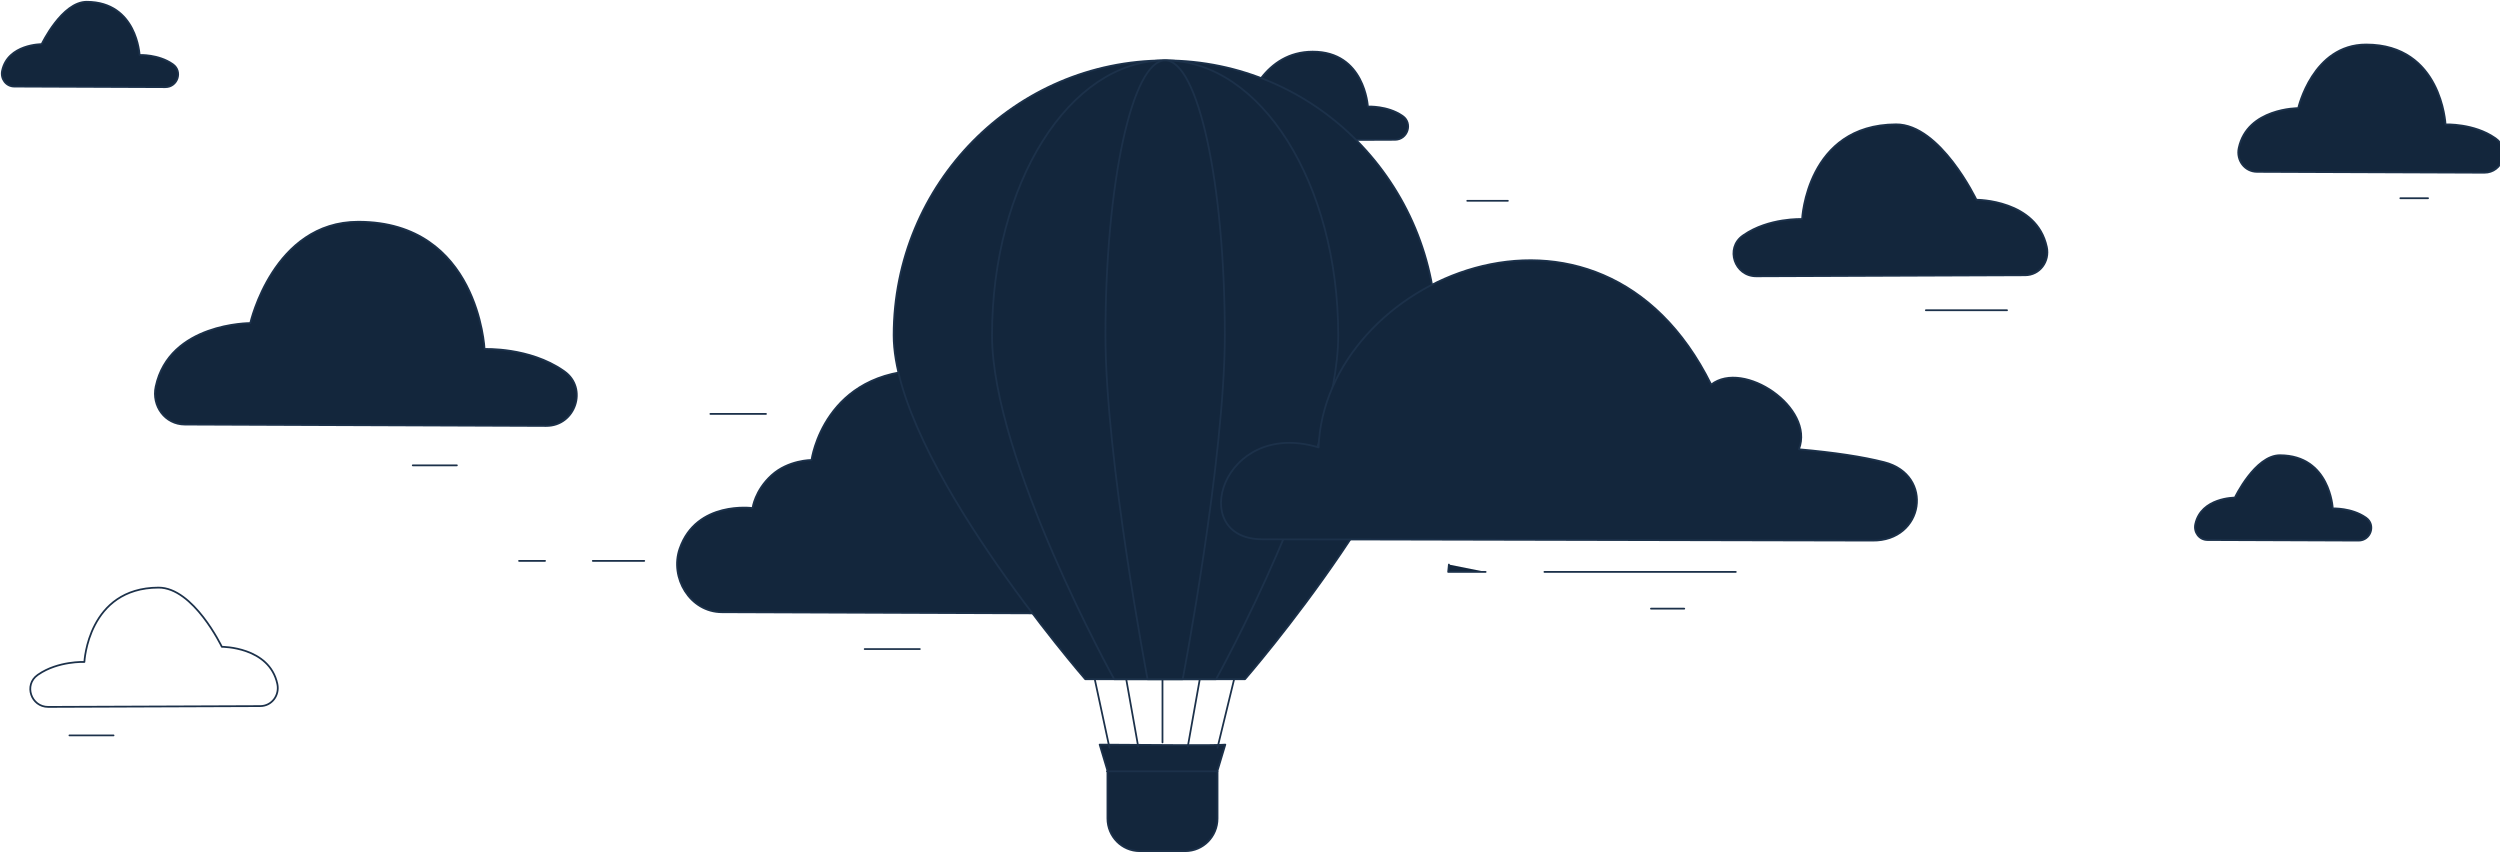
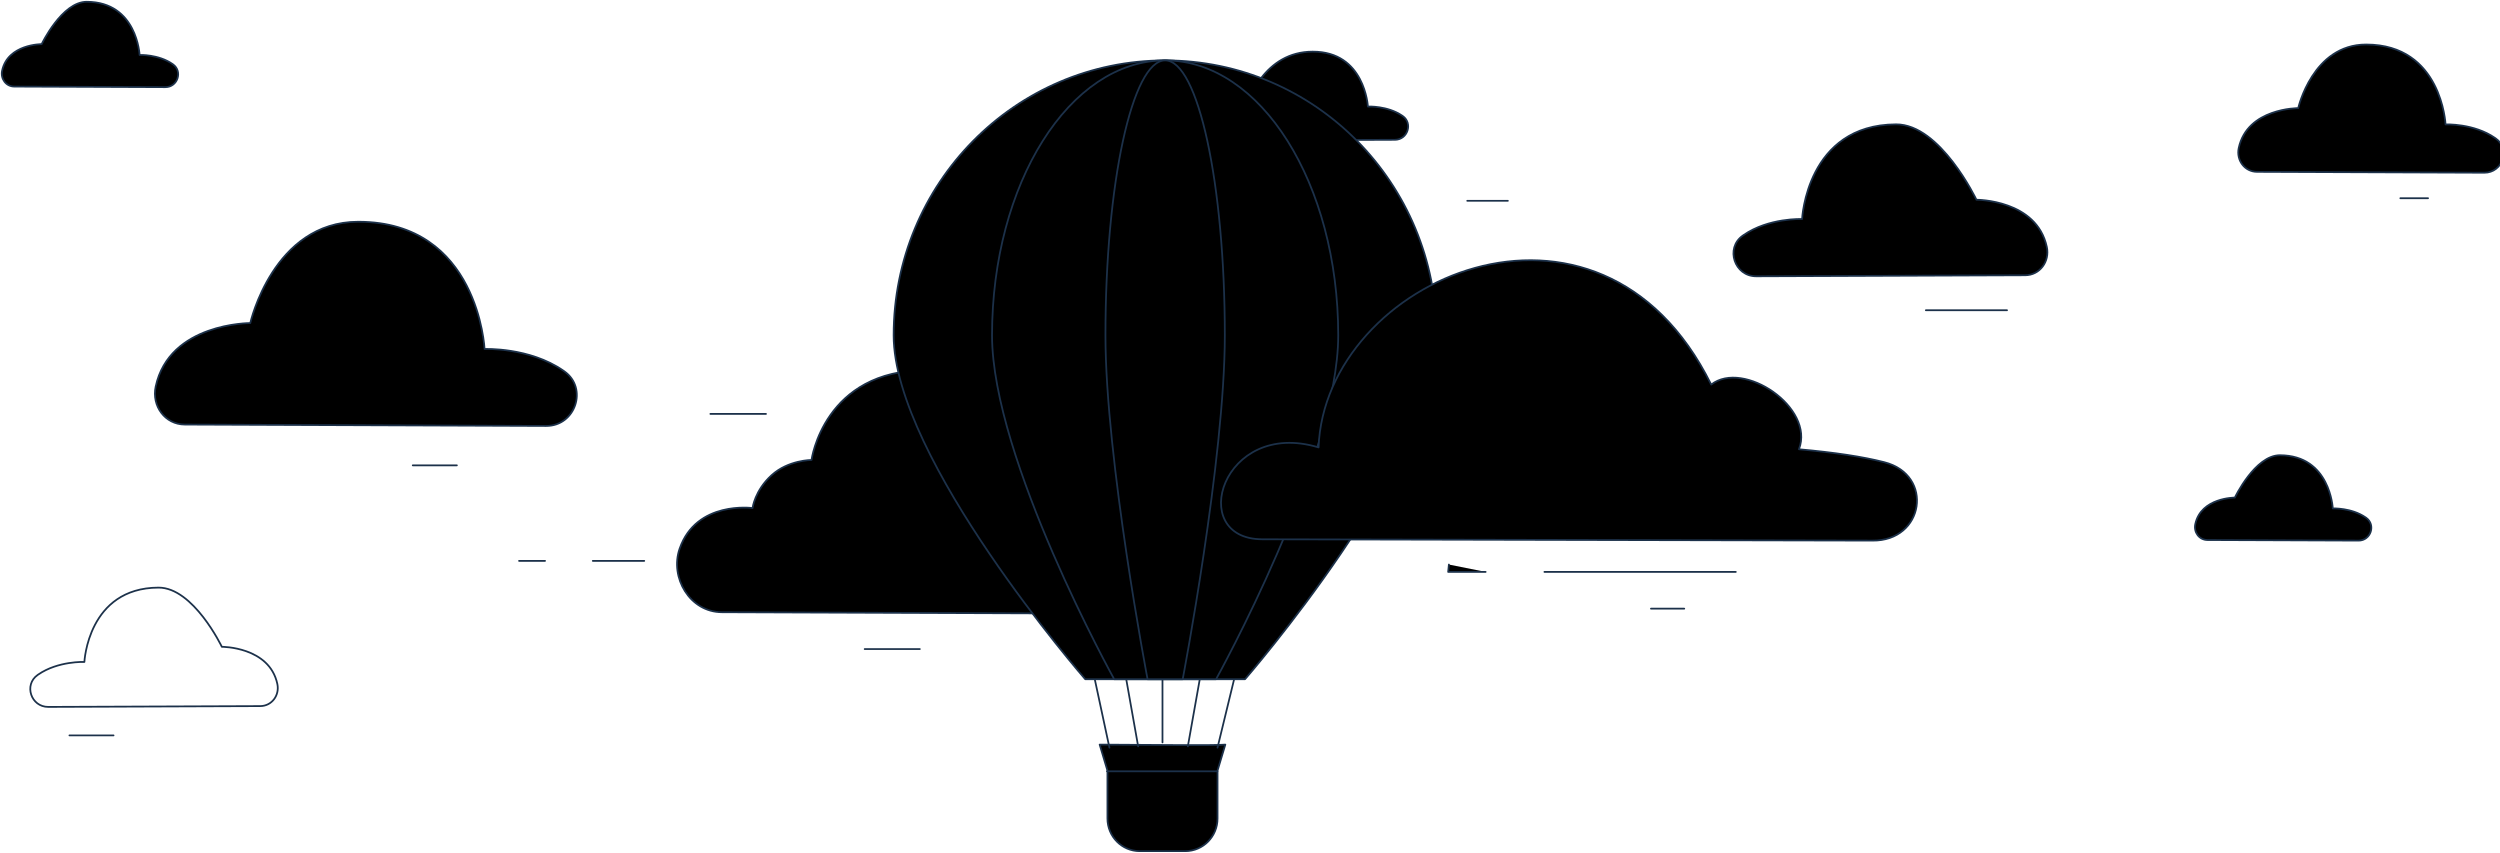
<svg xmlns="http://www.w3.org/2000/svg" width="1404" height="479" viewBox="0 0 1404 479" fill="none">
-   <path fill-rule="evenodd" clip-rule="evenodd" d="M1137.32 154.588L986.299 155.168C974.072 155.214 968.74 139.404 978.72 132.339C978.859 132.24 979.001 132.143 979.143 132.044C993.353 122.194 1012.05 123.014 1012.05 123.014C1012.05 123.014 1014.52 70.022 1064.83 69.829C1089.71 69.733 1109.97 112.175 1109.97 112.175C1109.97 112.175 1143.81 112.044 1149.51 138.739C1151.23 146.824 1145.59 154.557 1137.32 154.588Z" fill="#13263C" />
+   <path fill-rule="evenodd" clip-rule="evenodd" d="M1137.32 154.588L986.299 155.168C974.072 155.214 968.74 139.404 978.72 132.339C978.859 132.24 979.001 132.143 979.143 132.044C993.353 122.194 1012.05 123.014 1012.05 123.014C1012.05 123.014 1014.52 70.022 1064.83 69.829C1089.71 69.733 1109.97 112.175 1109.97 112.175C1109.97 112.175 1143.81 112.044 1149.51 138.739C1151.23 146.824 1145.59 154.557 1137.32 154.588Z" fill="#000000" />
  <path fill-rule="evenodd" clip-rule="evenodd" d="M1137.32 154.588L986.299 155.168C974.072 155.214 968.74 139.404 978.72 132.339C978.859 132.24 979.001 132.143 979.143 132.044C993.353 122.194 1012.05 123.014 1012.05 123.014C1012.05 123.014 1014.52 70.022 1064.83 69.829C1089.71 69.733 1109.97 112.175 1109.97 112.175C1109.97 112.175 1143.81 112.044 1149.51 138.739C1151.23 146.824 1145.59 154.557 1137.32 154.588Z" stroke="#1C314A" stroke-linecap="round" stroke-linejoin="round" />
  <path fill-rule="evenodd" clip-rule="evenodd" d="M146.145 396.545L27.089 397C17.449 397.037 13.246 384.623 21.114 379.077C21.223 379 21.335 378.923 21.447 378.845C32.65 371.112 47.393 371.756 47.393 371.756C47.393 371.756 49.339 330.151 89.001 330C108.611 329.925 124.586 363.246 124.586 363.246C124.586 363.246 151.261 363.143 155.754 384.102C157.116 390.449 152.663 396.52 146.145 396.545Z" stroke="#1C314A" stroke-linecap="round" stroke-linejoin="round" />
-   <path fill-rule="evenodd" clip-rule="evenodd" d="M103.8 238.435L306.747 239.213C323.178 239.276 330.344 218.03 316.933 208.538C316.744 208.404 316.554 208.271 316.363 208.139C297.269 194.902 272.135 196.002 272.135 196.002C272.135 196.002 268.819 124.53 201.21 124.53C153.401 124.53 140.55 181.437 140.55 181.437C140.55 181.437 95.08 181.262 87.418 217.136C85.098 228.002 92.687 238.393 103.8 238.435Z" fill="#13263C" />
+   <path fill-rule="evenodd" clip-rule="evenodd" d="M103.8 238.435L306.747 239.213C323.178 239.276 330.344 218.03 316.933 208.538C316.744 208.404 316.554 208.271 316.363 208.139C297.269 194.902 272.135 196.002 272.135 196.002C272.135 196.002 268.819 124.53 201.21 124.53C153.401 124.53 140.55 181.437 140.55 181.437C140.55 181.437 95.08 181.262 87.418 217.136C85.098 228.002 92.687 238.393 103.8 238.435Z" fill="#000000" />
  <path fill-rule="evenodd" clip-rule="evenodd" d="M103.8 238.435L306.747 239.213C323.178 239.276 330.344 218.03 316.933 208.538C316.744 208.404 316.554 208.271 316.363 208.139C297.269 194.902 272.135 196.002 272.135 196.002C272.135 196.002 268.819 124.53 201.21 124.53C153.401 124.53 140.55 181.437 140.55 181.437C140.55 181.437 95.08 181.262 87.418 217.136C85.098 228.002 92.687 238.393 103.8 238.435Z" stroke="#1C314A" stroke-linecap="round" stroke-linejoin="round" />
-   <path fill-rule="evenodd" clip-rule="evenodd" d="M703.49 78.817L783.404 78.509C790.549 78.482 793.594 69.22 787.731 65.138C787.647 65.082 787.565 65.024 787.482 64.968C779.135 59.276 768.211 59.838 768.211 59.838C768.211 59.838 766.533 28.887 737.137 29C710.561 29.102 700.063 55.226 696.297 69.611C695.072 74.284 698.659 78.836 703.49 78.817Z" fill="#13263C" />
+   <path fill-rule="evenodd" clip-rule="evenodd" d="M703.49 78.817L783.404 78.509C790.549 78.482 793.594 69.22 787.731 65.138C787.647 65.082 787.565 65.024 787.482 64.968C779.135 59.276 768.211 59.838 768.211 59.838C768.211 59.838 766.533 28.887 737.137 29C710.561 29.102 700.063 55.226 696.297 69.611C695.072 74.284 698.659 78.836 703.49 78.817Z" fill="#000000" />
  <path fill-rule="evenodd" clip-rule="evenodd" d="M703.49 78.817L783.404 78.509C790.549 78.482 793.594 69.22 787.731 65.138C787.647 65.082 787.565 65.024 787.482 64.968C779.135 59.276 768.211 59.838 768.211 59.838C768.211 59.838 766.533 28.887 737.137 29C710.561 29.102 700.063 55.226 696.297 69.611C695.072 74.284 698.659 78.836 703.49 78.817Z" stroke="#1C314A" stroke-linecap="round" stroke-linejoin="round" />
-   <path fill-rule="evenodd" clip-rule="evenodd" d="M405.406 343.822L679.088 344.825C704.779 344.92 703.677 323.762 695.313 316.361C686.741 308.775 669.735 311.778 669.735 311.778C669.735 311.778 664.728 297.531 648.1 290.543C633.391 284.362 617.947 287.221 617.947 287.221C617.947 287.221 617.983 277.457 608.58 269.335C599.177 261.213 586.599 261.953 586.599 261.953C586.599 261.953 578.15 208.08 520.378 207.87C462.607 207.658 455.74 258.33 455.74 258.33C455.74 258.33 442.771 258.283 433.307 266.895C423.843 275.507 422.628 285.328 422.628 285.328C422.628 285.328 391.099 280.961 381.671 308.138C376.053 324.335 387.404 343.756 405.406 343.822Z" fill="#13263C" />
+   <path fill-rule="evenodd" clip-rule="evenodd" d="M405.406 343.822L679.088 344.825C704.779 344.92 703.677 323.762 695.313 316.361C686.741 308.775 669.735 311.778 669.735 311.778C669.735 311.778 664.728 297.531 648.1 290.543C633.391 284.362 617.947 287.221 617.947 287.221C617.947 287.221 617.983 277.457 608.58 269.335C599.177 261.213 586.599 261.953 586.599 261.953C586.599 261.953 578.15 208.08 520.378 207.87C462.607 207.658 455.74 258.33 455.74 258.33C455.74 258.33 442.771 258.283 433.307 266.895C423.843 275.507 422.628 285.328 422.628 285.328C422.628 285.328 391.099 280.961 381.671 308.138C376.053 324.335 387.404 343.756 405.406 343.822Z" fill="#000000" />
  <path fill-rule="evenodd" clip-rule="evenodd" d="M405.406 343.822L679.088 344.825C704.779 344.92 703.677 323.762 695.313 316.361C686.741 308.775 669.735 311.778 669.735 311.778C669.735 311.778 664.728 297.531 648.1 290.543C633.391 284.362 617.947 287.221 617.947 287.221C617.947 287.221 617.983 277.457 608.58 269.335C599.177 261.213 586.599 261.953 586.599 261.953C586.599 261.953 578.15 208.08 520.378 207.87C462.607 207.658 455.74 258.33 455.74 258.33C455.74 258.33 442.771 258.283 433.307 266.895C423.843 275.507 422.628 285.328 422.628 285.328C422.628 285.328 391.099 280.961 381.671 308.138C376.053 324.335 387.404 343.756 405.406 343.822Z" stroke="#1C314A" stroke-linecap="round" stroke-linejoin="round" />
-   <path fill-rule="evenodd" clip-rule="evenodd" d="M1239.71 303.278L1324.56 303.604C1331.43 303.63 1334.42 294.748 1328.82 290.78C1328.74 290.724 1328.66 290.669 1328.58 290.614C1320.59 285.079 1310.09 285.539 1310.09 285.539C1310.09 285.539 1308.7 255.769 1280.44 255.66C1266.46 255.607 1255.08 279.45 1255.08 279.45C1255.08 279.45 1236.07 279.377 1232.86 294.373C1231.89 298.917 1235.07 303.26 1239.71 303.278Z" fill="#13263C" />
+   <path fill-rule="evenodd" clip-rule="evenodd" d="M1239.71 303.278L1324.56 303.604C1331.43 303.63 1334.42 294.748 1328.82 290.78C1328.74 290.724 1328.66 290.669 1328.58 290.614C1320.59 285.079 1310.09 285.539 1310.09 285.539C1310.09 285.539 1308.7 255.769 1280.44 255.66C1266.46 255.607 1255.08 279.45 1255.08 279.45C1255.08 279.45 1236.07 279.377 1232.86 294.373C1231.89 298.917 1235.07 303.26 1239.71 303.278Z" fill="#000000" />
  <path fill-rule="evenodd" clip-rule="evenodd" d="M1239.71 303.278L1324.56 303.604C1331.43 303.63 1334.42 294.748 1328.82 290.78C1328.74 290.724 1328.66 290.669 1328.58 290.614C1320.59 285.079 1310.09 285.539 1310.09 285.539C1310.09 285.539 1308.7 255.769 1280.44 255.66C1266.46 255.607 1255.08 279.45 1255.08 279.45C1255.08 279.45 1236.07 279.377 1232.86 294.373C1231.89 298.917 1235.07 303.26 1239.71 303.278Z" stroke="#1C314A" stroke-linecap="round" stroke-linejoin="round" />
-   <path fill-rule="evenodd" clip-rule="evenodd" d="M8.024 48.618L92.868 48.944C99.739 48.97 102.734 40.087 97.128 36.12C97.048 36.064 96.968 36.009 96.89 35.954C88.905 30.419 78.398 30.879 78.398 30.879C78.398 30.879 77.011 1.109 48.748 1C34.772 0.946 23.388 24.79 23.388 24.79C23.388 24.79 4.379 24.717 1.175 39.713C0.205 44.257 3.379 48.6 8.024 48.618Z" fill="#13263C" />
+   <path fill-rule="evenodd" clip-rule="evenodd" d="M8.024 48.618L92.868 48.944C99.739 48.97 102.734 40.087 97.128 36.12C97.048 36.064 96.968 36.009 96.89 35.954C88.905 30.419 78.398 30.879 78.398 30.879C78.398 30.879 77.011 1.109 48.748 1C34.772 0.946 23.388 24.79 23.388 24.79C23.388 24.79 4.379 24.717 1.175 39.713C0.205 44.257 3.379 48.6 8.024 48.618Z" fill="#000000" />
  <path fill-rule="evenodd" clip-rule="evenodd" d="M8.024 48.618L92.868 48.944C99.739 48.97 102.734 40.087 97.128 36.12C97.048 36.064 96.968 36.009 96.89 35.954C88.905 30.419 78.398 30.879 78.398 30.879C78.398 30.879 77.011 1.109 48.748 1C34.772 0.946 23.388 24.79 23.388 24.79C23.388 24.79 4.379 24.717 1.175 39.713C0.205 44.257 3.379 48.6 8.024 48.618Z" stroke="#1C314A" stroke-linecap="round" stroke-linejoin="round" />
-   <path fill-rule="evenodd" clip-rule="evenodd" d="M665.651 478H640.053C630.049 478 621.939 469.789 621.939 459.661V432.785L617.562 418.171C644.685 418.29 682.744 418.766 688.141 418.171L683.765 432.785V459.661C683.765 469.789 675.654 478 665.651 478Z" fill="#13263C" />
+   <path fill-rule="evenodd" clip-rule="evenodd" d="M665.651 478H640.053C630.049 478 621.939 469.789 621.939 459.661V432.785L617.562 418.171C644.685 418.29 682.744 418.766 688.141 418.171L683.765 432.785V459.661C683.765 469.789 675.654 478 665.651 478Z" fill="#000000" />
  <path fill-rule="evenodd" clip-rule="evenodd" d="M665.651 478H640.053C630.049 478 621.939 469.789 621.939 459.661V432.785L617.562 418.171C644.685 418.29 682.744 418.766 688.141 418.171L683.765 432.785V459.661C683.765 469.789 675.654 478 665.651 478Z" stroke="#1C314A" stroke-linecap="round" stroke-linejoin="round" />
  <path d="M652.853 379.975V416.937" stroke="#1C314A" stroke-linecap="round" stroke-linejoin="round" />
-   <path fill-rule="evenodd" clip-rule="evenodd" d="M614.808 381.39L623.063 419.887L614.808 381.39Z" fill="#13263C" />
+   <path fill-rule="evenodd" clip-rule="evenodd" d="M614.808 381.39L623.063 419.887L614.808 381.39Z" fill="#000000" />
  <path d="M614.808 381.39L623.063 419.887" stroke="#1C314A" stroke-linecap="round" stroke-linejoin="round" />
-   <path fill-rule="evenodd" clip-rule="evenodd" d="M693.1 381.39L683.75 419.887L693.1 381.39Z" fill="#13263C" />
+   <path fill-rule="evenodd" clip-rule="evenodd" d="M693.1 381.39L683.75 419.887L693.1 381.39Z" fill="#000000" />
  <path d="M693.1 381.39L683.75 419.887" stroke="#1C314A" stroke-linecap="round" stroke-linejoin="round" />
-   <path fill-rule="evenodd" clip-rule="evenodd" d="M673.843 381.15L667.094 419.156L673.843 381.15Z" fill="#13263C" />
+   <path fill-rule="evenodd" clip-rule="evenodd" d="M673.843 381.15L667.094 419.156L673.843 381.15Z" fill="#000000" />
  <path d="M673.843 381.15L667.094 419.156" stroke="#1C314A" stroke-linecap="round" stroke-linejoin="round" />
-   <path fill-rule="evenodd" clip-rule="evenodd" d="M632.441 381.15L639.189 419.156L632.441 381.15Z" fill="#13263C" />
+   <path fill-rule="evenodd" clip-rule="evenodd" d="M632.441 381.15L639.189 419.156L632.441 381.15Z" fill="#000000" />
  <path d="M632.441 381.15L639.189 419.156" stroke="#1C314A" stroke-linecap="round" stroke-linejoin="round" />
  <path d="M621.692 433.159H683.703" stroke="#1C314A" stroke-linecap="round" stroke-linejoin="round" />
-   <path fill-rule="evenodd" clip-rule="evenodd" d="M806.813 188.295C806.813 103.033 738.548 33.916 654.338 33.916C570.13 33.916 501.865 103.033 501.865 188.295C501.865 257.744 609.472 381.452 609.472 381.452H699.205C699.205 381.452 806.813 257.744 806.813 188.295Z" fill="#13263C" />
+   <path fill-rule="evenodd" clip-rule="evenodd" d="M806.813 188.295C806.813 103.033 738.548 33.916 654.338 33.916C570.13 33.916 501.865 103.033 501.865 188.295C501.865 257.744 609.472 381.452 609.472 381.452H699.205C699.205 381.452 806.813 257.744 806.813 188.295Z" fill="#000000" />
  <path fill-rule="evenodd" clip-rule="evenodd" d="M806.813 188.295C806.813 103.033 738.548 33.916 654.338 33.916C570.13 33.916 501.865 103.033 501.865 188.295C501.865 257.744 609.472 381.452 609.472 381.452H699.205C699.205 381.452 806.813 257.744 806.813 188.295Z" stroke="#1C314A" stroke-linecap="round" stroke-linejoin="round" />
-   <path fill-rule="evenodd" clip-rule="evenodd" d="M751.55 188.295C751.55 103.033 708.027 33.916 654.338 33.916C600.65 33.916 557.126 103.033 557.126 188.295C557.126 257.744 625.733 381.452 625.733 381.452H682.944C682.944 381.452 751.55 257.744 751.55 188.295Z" fill="#13263C" />
+   <path fill-rule="evenodd" clip-rule="evenodd" d="M751.55 188.295C751.55 103.033 708.027 33.916 654.338 33.916C600.65 33.916 557.126 103.033 557.126 188.295C557.126 257.744 625.733 381.452 625.733 381.452H682.944C682.944 381.452 751.55 257.744 751.55 188.295Z" fill="#000000" />
  <path fill-rule="evenodd" clip-rule="evenodd" d="M751.55 188.295C751.55 103.033 708.027 33.916 654.338 33.916C600.65 33.916 557.126 103.033 557.126 188.295C557.126 257.744 625.733 381.452 625.733 381.452H682.944C682.944 381.452 751.55 257.744 751.55 188.295Z" stroke="#1C314A" stroke-linecap="round" stroke-linejoin="round" />
-   <path fill-rule="evenodd" clip-rule="evenodd" d="M687.858 188.295C687.858 103.033 672.852 33.916 654.339 33.916C635.828 33.916 620.821 103.033 620.821 188.295C620.821 257.744 644.476 381.452 644.476 381.452H664.203C664.203 381.452 687.858 257.744 687.858 188.295Z" fill="#13263C" />
+   <path fill-rule="evenodd" clip-rule="evenodd" d="M687.858 188.295C687.858 103.033 672.852 33.916 654.339 33.916C635.828 33.916 620.821 103.033 620.821 188.295C620.821 257.744 644.476 381.452 644.476 381.452H664.203C664.203 381.452 687.858 257.744 687.858 188.295Z" fill="#000000" />
  <path fill-rule="evenodd" clip-rule="evenodd" d="M687.858 188.295C687.858 103.033 672.852 33.916 654.339 33.916C635.828 33.916 620.821 103.033 620.821 188.295C620.821 257.744 644.476 381.452 644.476 381.452H664.203C664.203 381.452 687.858 257.744 687.858 188.295Z" stroke="#1C314A" stroke-linecap="round" stroke-linejoin="round" />
-   <path fill-rule="evenodd" clip-rule="evenodd" d="M708.828 302.864C665.977 302.701 686.289 234.833 740.511 251.271C743.877 156.938 897.921 88.499 961.018 215.991C979.051 201.835 1019.32 228.858 1010.29 252.307C1030.25 254.085 1045.96 256.456 1058.17 259.559C1086.36 266.732 1080.63 303.975 1051.54 303.602L708.828 302.864Z" fill="#13263C" />
+   <path fill-rule="evenodd" clip-rule="evenodd" d="M708.828 302.864C665.977 302.701 686.289 234.833 740.511 251.271C743.877 156.938 897.921 88.499 961.018 215.991C979.051 201.835 1019.32 228.858 1010.29 252.307C1030.25 254.085 1045.96 256.456 1058.17 259.559C1086.36 266.732 1080.63 303.975 1051.54 303.602L708.828 302.864Z" fill="#000000" />
  <path fill-rule="evenodd" clip-rule="evenodd" d="M708.828 302.864C665.977 302.701 686.289 234.833 740.511 251.271C743.877 156.938 897.921 88.499 961.018 215.991C979.051 201.835 1019.32 228.858 1010.29 252.307C1030.25 254.085 1045.96 256.456 1058.17 259.559C1086.36 266.732 1080.63 303.975 1051.54 303.602L708.828 302.864Z" stroke="#1C314A" stroke-linecap="round" stroke-linejoin="round" />
  <path d="M867.347 321.18H974.824" stroke="#1C314A" stroke-linecap="round" stroke-linejoin="round" />
-   <path fill-rule="evenodd" clip-rule="evenodd" d="M834.332 321.18H813.29C813.426 319.804 813.561 318.428 813.698 317.053" fill="#13263C" />
+   <path fill-rule="evenodd" clip-rule="evenodd" d="M834.332 321.18H813.29C813.426 319.804 813.561 318.428 813.698 317.053" fill="#000000" />
  <path d="M834.332 321.18H813.29C813.426 319.804 813.561 318.428 813.698 317.053" stroke="#1C314A" stroke-linecap="round" stroke-linejoin="round" />
  <path d="M485.612 364.511H516.564" stroke="#1C314A" stroke-linecap="round" stroke-linejoin="round" />
  <path d="M231.811 261.34H256.572" stroke="#1C314A" stroke-linecap="round" stroke-linejoin="round" />
  <path d="M39 413H63.761" stroke="#1C314A" stroke-linecap="round" stroke-linejoin="round" />
-   <path fill-rule="evenodd" clip-rule="evenodd" d="M1267.56 96.512L1395.19 97C1405.52 97.04 1410.02 83.701 1401.59 77.742C1401.47 77.658 1401.35 77.574 1401.23 77.491C1389.23 69.181 1373.42 69.872 1373.42 69.872C1373.42 69.872 1371.34 25 1328.82 25C1298.76 25 1290.67 60.727 1290.67 60.727C1290.67 60.727 1262.08 60.617 1257.26 83.14C1255.8 89.962 1260.58 96.485 1267.56 96.512Z" fill="#13263C" />
+   <path fill-rule="evenodd" clip-rule="evenodd" d="M1267.56 96.512L1395.19 97C1405.52 97.04 1410.02 83.701 1401.59 77.742C1401.47 77.658 1401.35 77.574 1401.23 77.491C1389.23 69.181 1373.42 69.872 1373.42 69.872C1373.42 69.872 1371.34 25 1328.82 25C1298.76 25 1290.67 60.727 1290.67 60.727C1290.67 60.727 1262.08 60.617 1257.26 83.14C1255.8 89.962 1260.58 96.485 1267.56 96.512Z" fill="#000000" />
  <path fill-rule="evenodd" clip-rule="evenodd" d="M1267.56 96.512L1395.19 97C1405.52 97.04 1410.02 83.701 1401.59 77.742C1401.47 77.658 1401.35 77.574 1401.23 77.491C1389.23 69.181 1373.42 69.872 1373.42 69.872C1373.42 69.872 1371.34 25 1328.82 25C1298.76 25 1290.67 60.727 1290.67 60.727C1290.67 60.727 1262.08 60.617 1257.26 83.14C1255.8 89.962 1260.58 96.485 1267.56 96.512Z" stroke="#1C314A" stroke-linecap="round" stroke-linejoin="round" />
  <path d="M1348.03 111.321H1363.59" stroke="#1C314A" stroke-linecap="round" stroke-linejoin="round" />
  <path d="M398.948 232.452H430.174" stroke="#1C314A" stroke-linecap="round" stroke-linejoin="round" />
  <path d="M332.919 314.989H361.807" stroke="#1C314A" stroke-linecap="round" stroke-linejoin="round" />
  <path d="M306.094 314.989H291.503" stroke="#1C314A" stroke-linecap="round" stroke-linejoin="round" />
  <path d="M1081.56 174.236H1127.14" stroke="#1C314A" stroke-linecap="round" stroke-linejoin="round" />
  <path d="M824.014 112.772H846.805" stroke="#1C314A" stroke-linecap="round" stroke-linejoin="round" />
  <path d="M927.187 341.814H945.871" stroke="#1C314A" stroke-linecap="round" stroke-linejoin="round" />
</svg>
